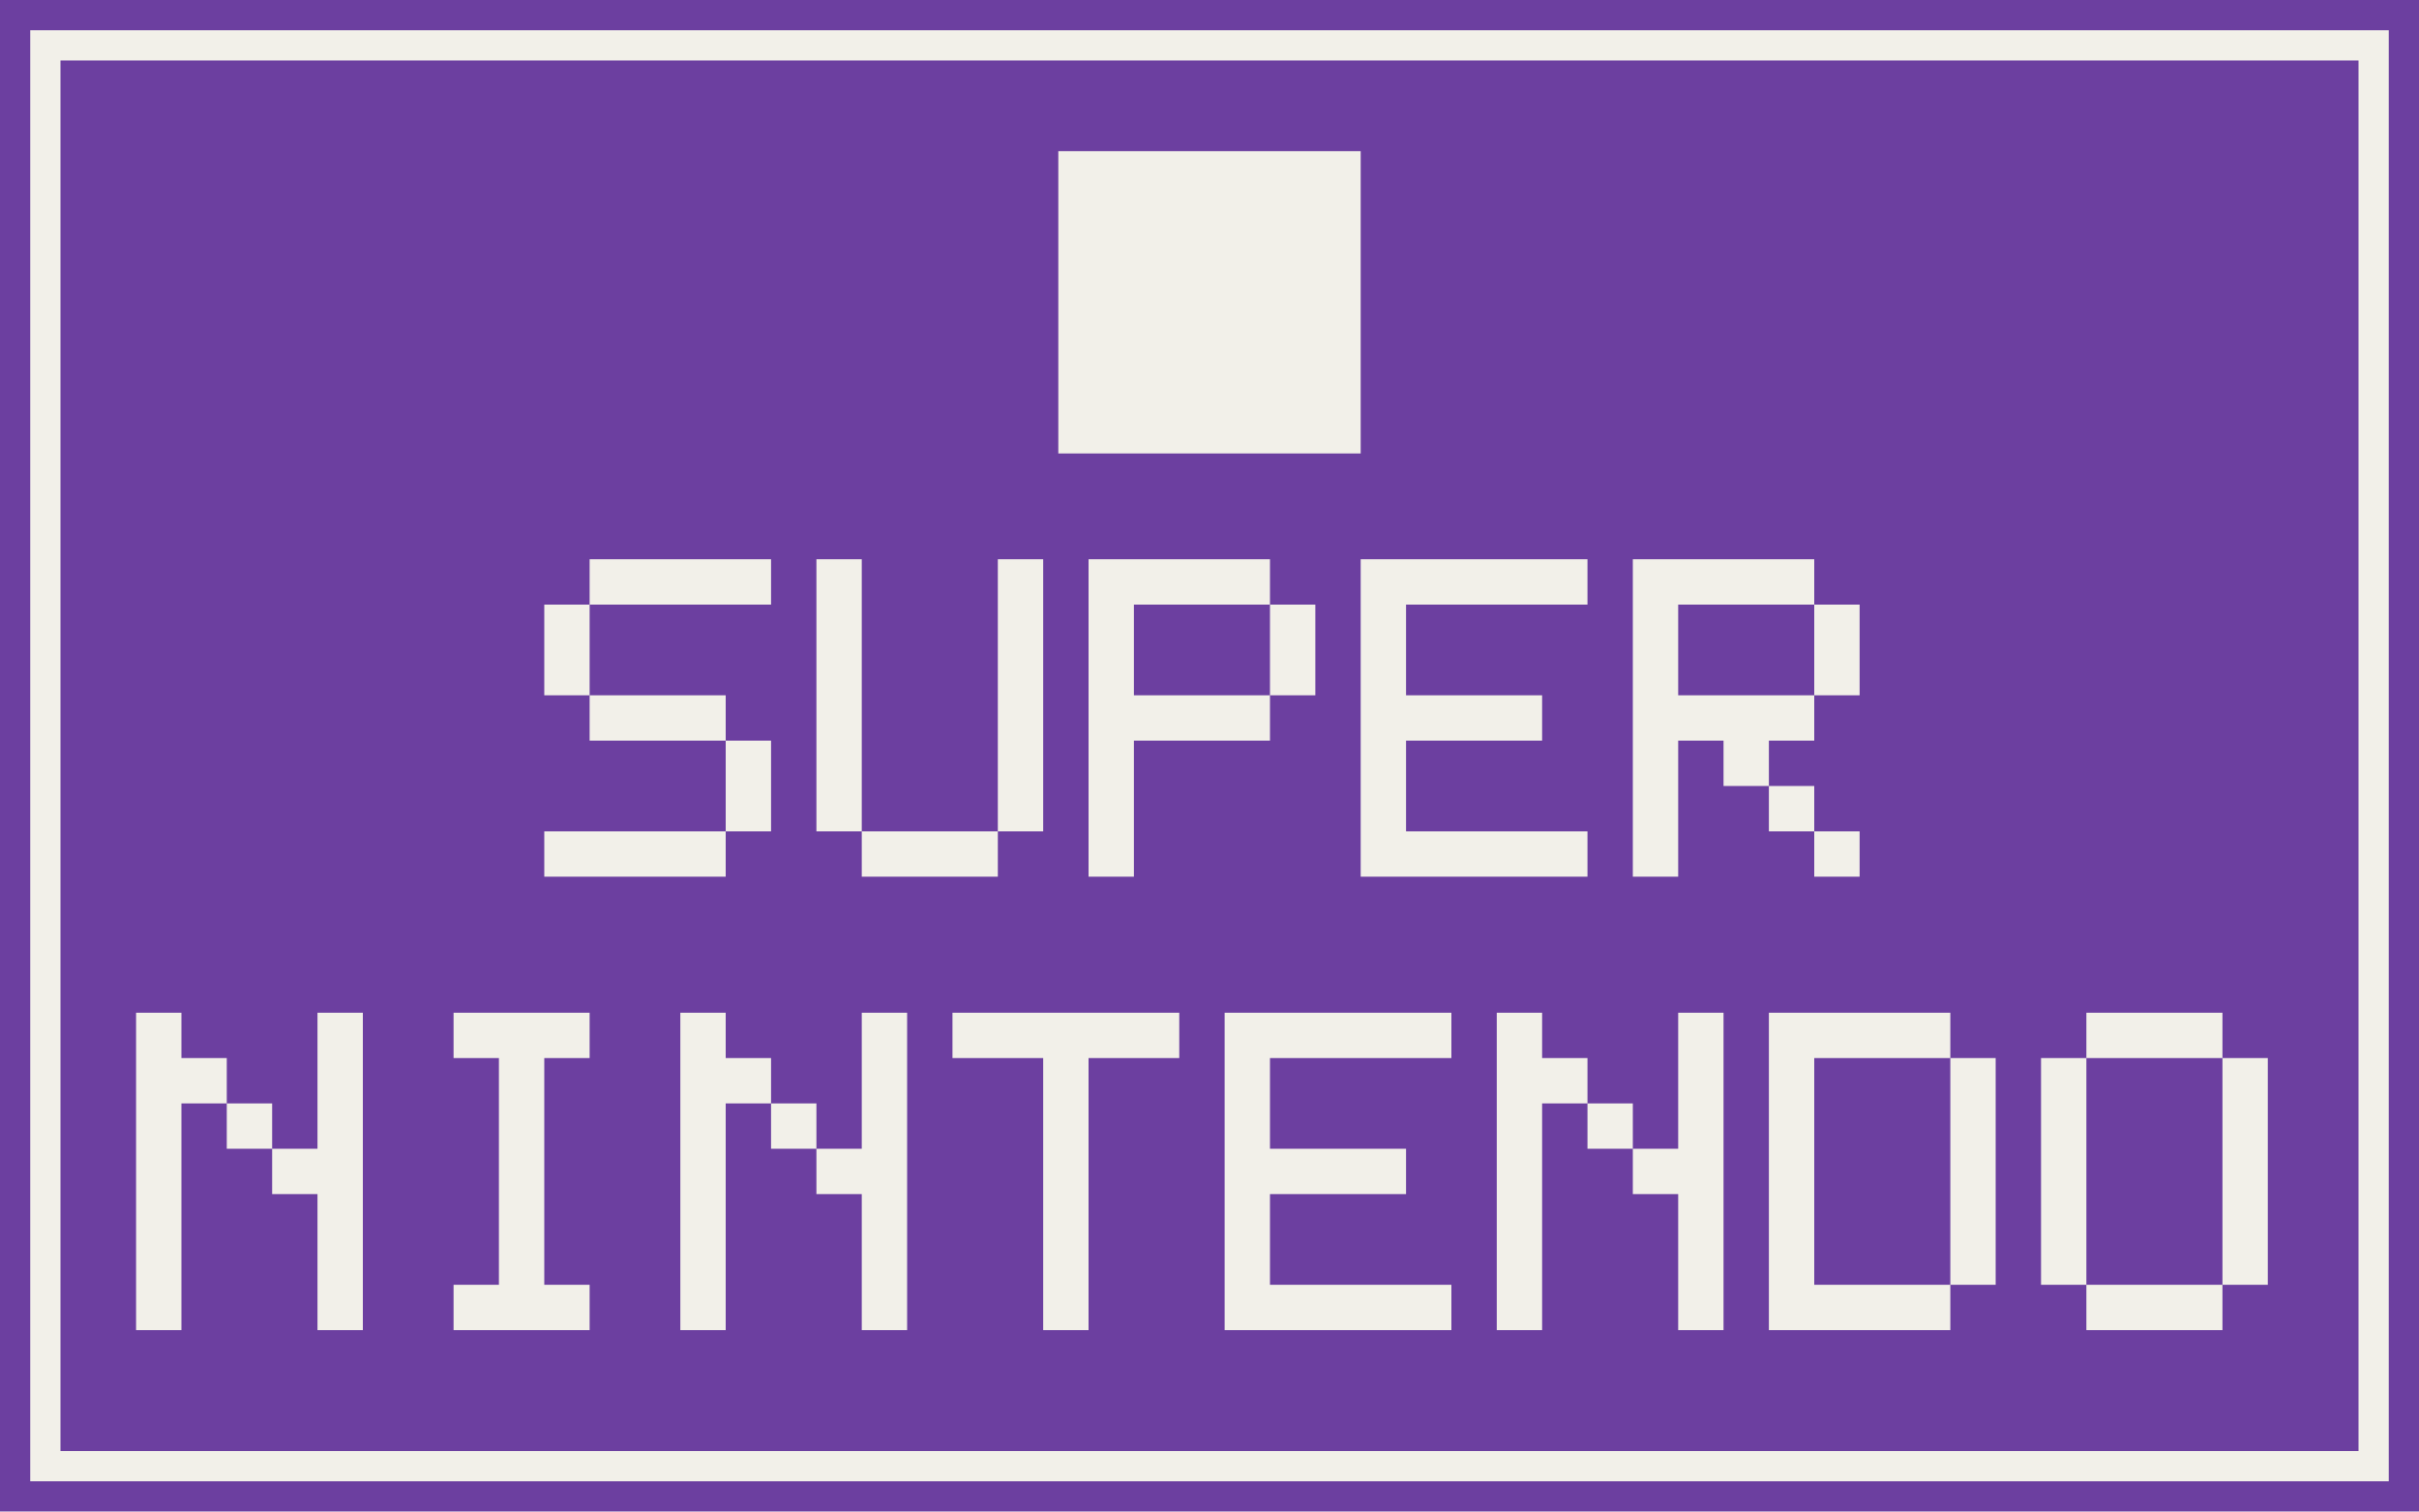
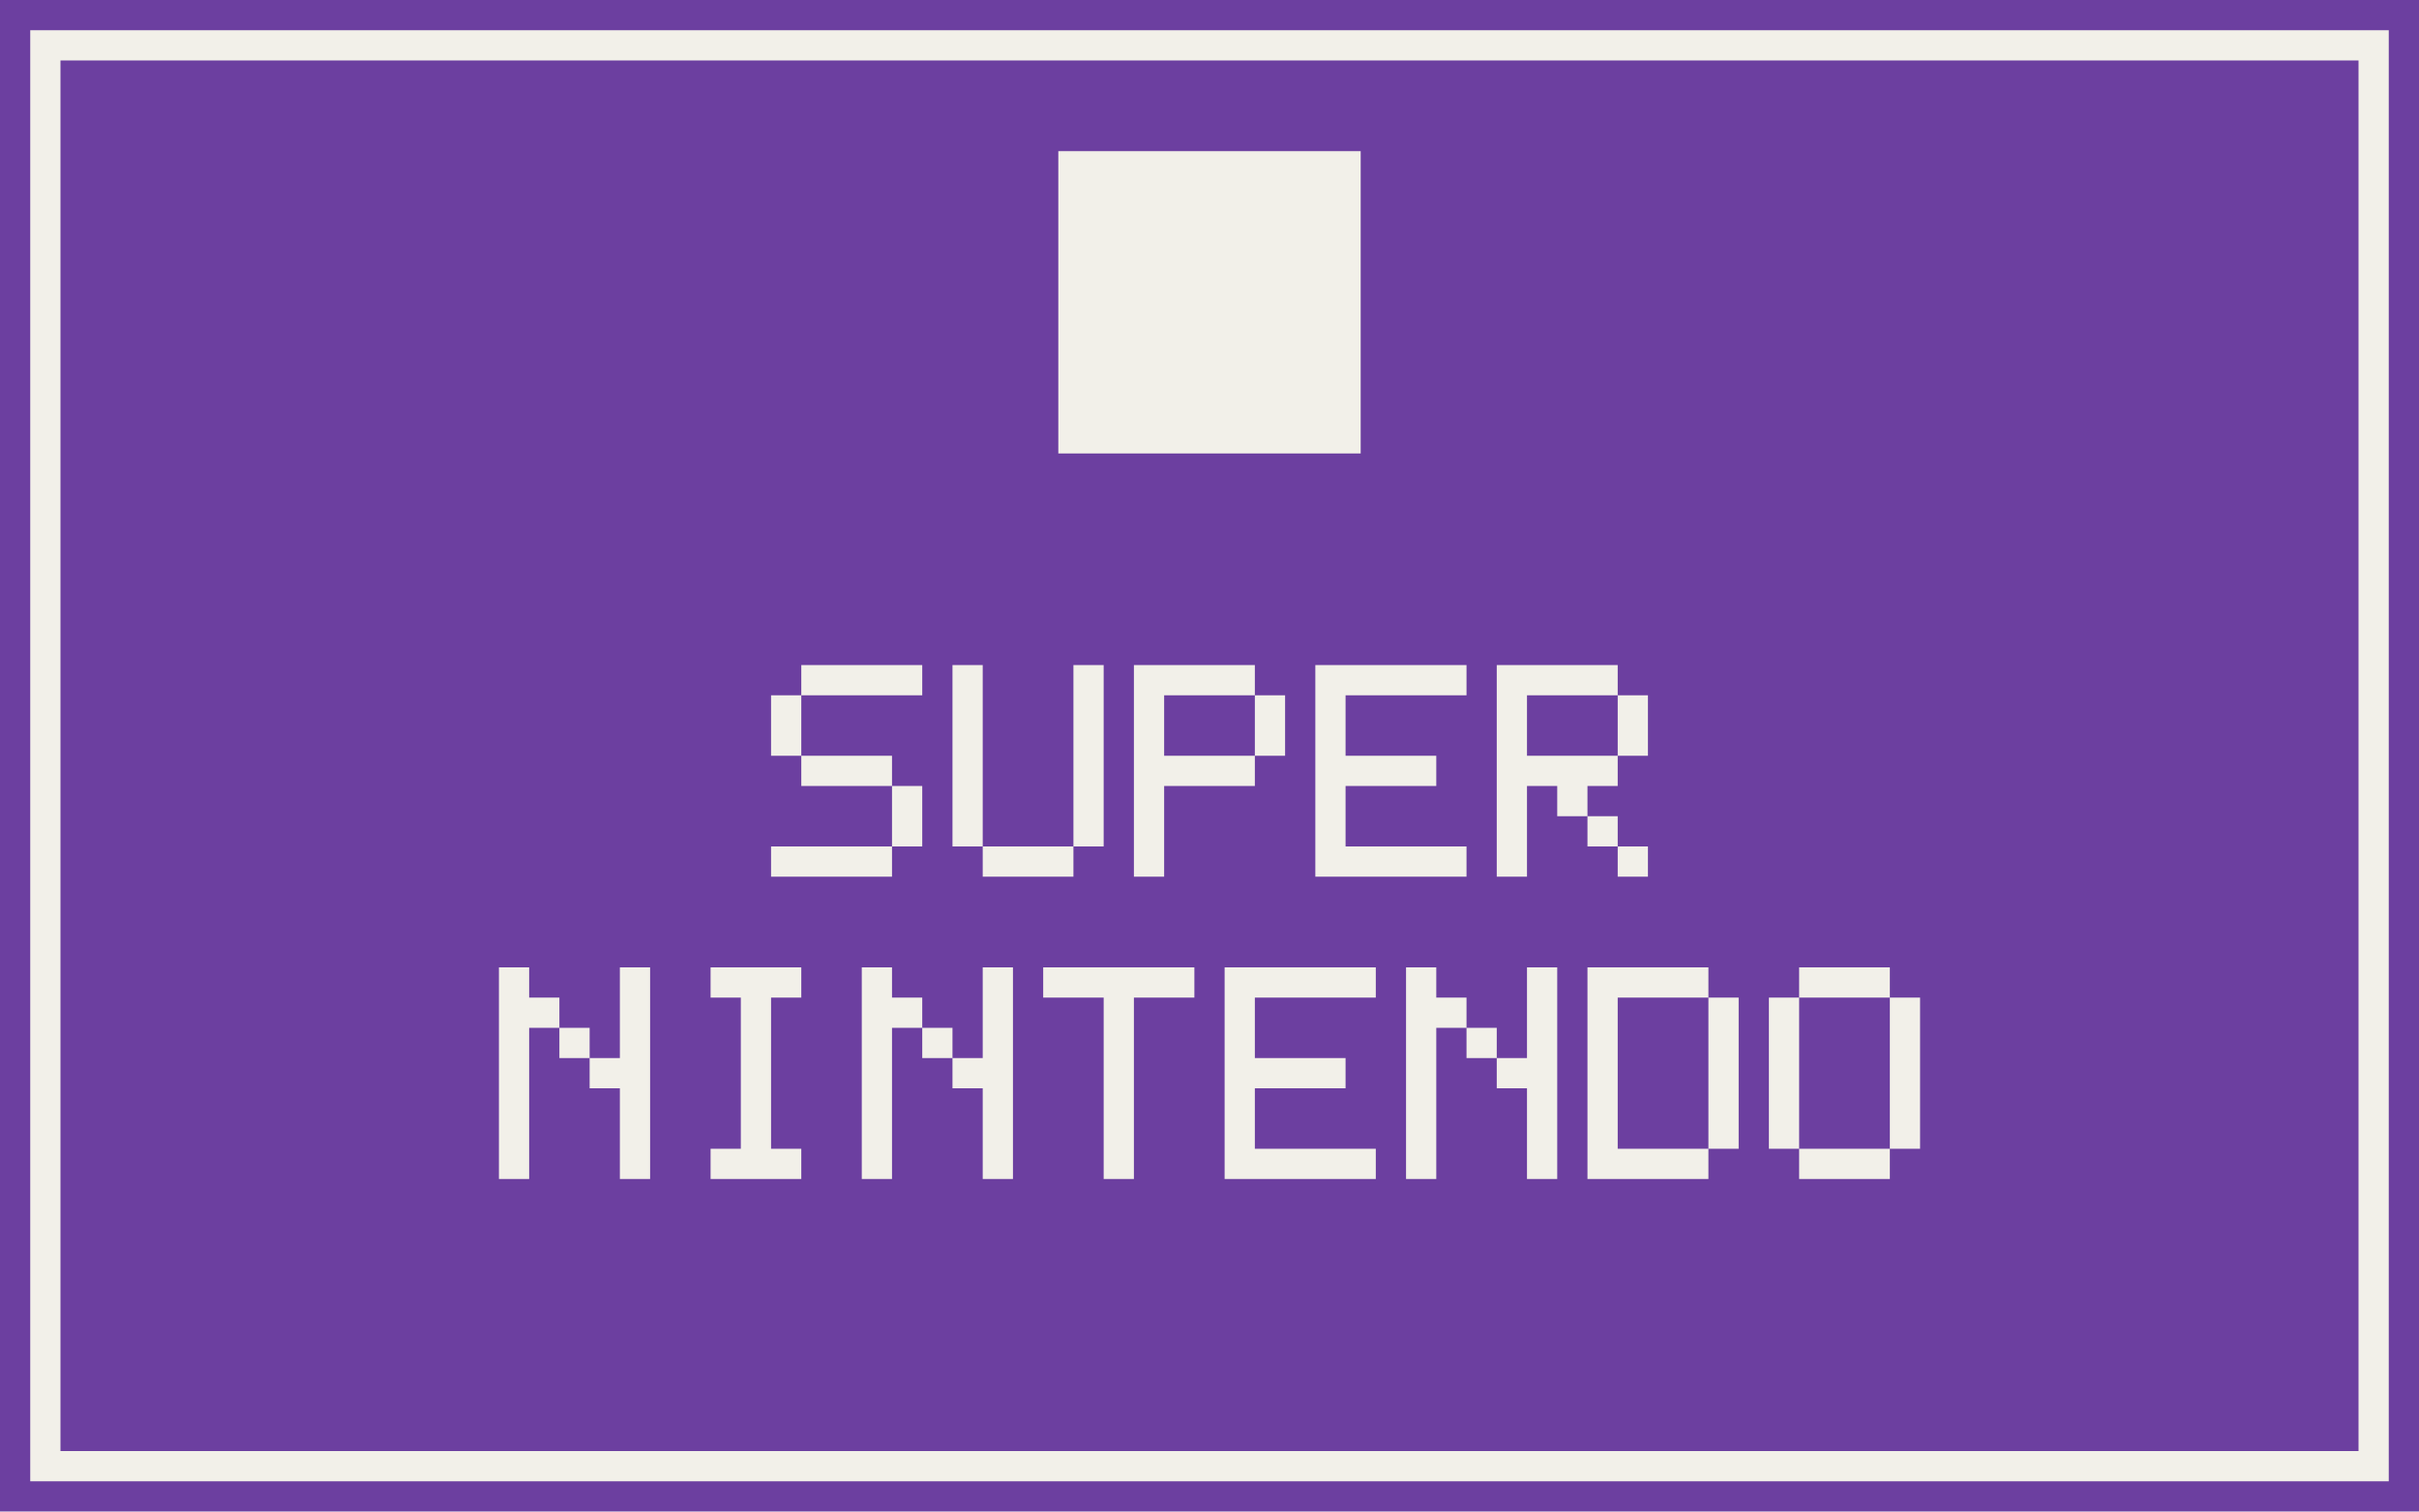
<svg xmlns="http://www.w3.org/2000/svg" viewBox="0 0 160 100" data-lines="2">
  <rect width="160" height="100" fill="#6c3fa0" />
  <rect x="3" y="3" width="154" height="94" fill="none" stroke="#f2f0e9" stroke-width="2" />
  <rect x="70" y="10" width="20" height="20" fill="#f2f0e9" />
-   <path data-text="1" d="M39 37h12v3h-12zM54 37h3v3h-3zM66 37h3v3h-3zM72 37h12v3h-12zM90 37h15v3h-15zM108 37h12v3h-12zM36 40h3v3h-3zM54 40h3v3h-3zM66 40h3v3h-3zM72 40h3v3h-3zM84 40h3v3h-3zM90 40h3v3h-3zM108 40h3v3h-3zM120 40h3v3h-3zM36 43h3v3h-3zM54 43h3v3h-3zM66 43h3v3h-3zM72 43h3v3h-3zM84 43h3v3h-3zM90 43h3v3h-3zM108 43h3v3h-3zM120 43h3v3h-3zM39 46h9v3h-9zM54 46h3v3h-3zM66 46h3v3h-3zM72 46h12v3h-12zM90 46h12v3h-12zM108 46h12v3h-12zM48 49h3v3h-3zM54 49h3v3h-3zM66 49h3v3h-3zM72 49h3v3h-3zM90 49h3v3h-3zM108 49h3v3h-3zM114 49h3v3h-3zM48 52h3v3h-3zM54 52h3v3h-3zM66 52h3v3h-3zM72 52h3v3h-3zM90 52h3v3h-3zM108 52h3v3h-3zM117 52h3v3h-3zM36 55h12v3h-12zM57 55h9v3h-9zM72 55h3v3h-3zM90 55h15v3h-15zM108 55h3v3h-3zM120 55h3v3h-3zM9 67h3v3h-3zM21 67h3v3h-3zM30 67h9v3h-9zM45 67h3v3h-3zM57 67h3v3h-3zM63 67h15v3h-15zM81 67h15v3h-15zM99 67h3v3h-3zM111 67h3v3h-3zM117 67h12v3h-12zM138 67h9v3h-9zM9 70h6v3h-6zM21 70h3v3h-3zM33 70h3v3h-3zM45 70h6v3h-6zM57 70h3v3h-3zM69 70h3v3h-3zM81 70h3v3h-3zM99 70h6v3h-6zM111 70h3v3h-3zM117 70h3v3h-3zM129 70h3v3h-3zM135 70h3v3h-3zM147 70h3v3h-3zM9 73h3v3h-3zM15 73h3v3h-3zM21 73h3v3h-3zM33 73h3v3h-3zM45 73h3v3h-3zM51 73h3v3h-3zM57 73h3v3h-3zM69 73h3v3h-3zM81 73h3v3h-3zM99 73h3v3h-3zM105 73h3v3h-3zM111 73h3v3h-3zM117 73h3v3h-3zM129 73h3v3h-3zM135 73h3v3h-3zM147 73h3v3h-3zM9 76h3v3h-3zM18 76h6v3h-6zM33 76h3v3h-3zM45 76h3v3h-3zM54 76h6v3h-6zM69 76h3v3h-3zM81 76h12v3h-12zM99 76h3v3h-3zM108 76h6v3h-6zM117 76h3v3h-3zM129 76h3v3h-3zM135 76h3v3h-3zM147 76h3v3h-3zM9 79h3v3h-3zM21 79h3v3h-3zM33 79h3v3h-3zM45 79h3v3h-3zM57 79h3v3h-3zM69 79h3v3h-3zM81 79h3v3h-3zM99 79h3v3h-3zM111 79h3v3h-3zM117 79h3v3h-3zM129 79h3v3h-3zM135 79h3v3h-3zM147 79h3v3h-3zM9 82h3v3h-3zM21 82h3v3h-3zM33 82h3v3h-3zM45 82h3v3h-3zM57 82h3v3h-3zM69 82h3v3h-3zM81 82h3v3h-3zM99 82h3v3h-3zM111 82h3v3h-3zM117 82h3v3h-3zM129 82h3v3h-3zM135 82h3v3h-3zM147 82h3v3h-3zM9 85h3v3h-3zM21 85h3v3h-3zM30 85h9v3h-9zM45 85h3v3h-3zM57 85h3v3h-3zM69 85h3v3h-3zM81 85h15v3h-15zM99 85h3v3h-3zM111 85h3v3h-3zM117 85h12v3h-12zM138 85h9v3h-9z" fill="#f2f0e9" />
+   <path data-text="1" d="M53 44h8v2h-8zM63 44h2v2h-2zM71 44h2v2h-2zM75 44h8v2h-8zM87 44h10v2h-10zM99 44h8v2h-8zM51 46h2v2h-2zM63 46h2v2h-2zM71 46h2v2h-2zM75 46h2v2h-2zM83 46h2v2h-2zM87 46h2v2h-2zM99 46h2v2h-2zM107 46h2v2h-2zM51 48h2v2h-2zM63 48h2v2h-2zM71 48h2v2h-2zM75 48h2v2h-2zM83 48h2v2h-2zM87 48h2v2h-2zM99 48h2v2h-2zM107 48h2v2h-2zM53 50h6v2h-6zM63 50h2v2h-2zM71 50h2v2h-2zM75 50h8v2h-8zM87 50h8v2h-8zM99 50h8v2h-8zM59 52h2v2h-2zM63 52h2v2h-2zM71 52h2v2h-2zM75 52h2v2h-2zM87 52h2v2h-2zM99 52h2v2h-2zM103 52h2v2h-2zM59 54h2v2h-2zM63 54h2v2h-2zM71 54h2v2h-2zM75 54h2v2h-2zM87 54h2v2h-2zM99 54h2v2h-2zM105 54h2v2h-2zM51 56h8v2h-8zM65 56h6v2h-6zM75 56h2v2h-2zM87 56h10v2h-10zM99 56h2v2h-2zM107 56h2v2h-2zM33 64h2v2h-2zM41 64h2v2h-2zM47 64h6v2h-6zM57 64h2v2h-2zM65 64h2v2h-2zM69 64h10v2h-10zM81 64h10v2h-10zM93 64h2v2h-2zM101 64h2v2h-2zM105 64h8v2h-8zM119 64h6v2h-6zM33 66h4v2h-4zM41 66h2v2h-2zM49 66h2v2h-2zM57 66h4v2h-4zM65 66h2v2h-2zM73 66h2v2h-2zM81 66h2v2h-2zM93 66h4v2h-4zM101 66h2v2h-2zM105 66h2v2h-2zM113 66h2v2h-2zM117 66h2v2h-2zM125 66h2v2h-2zM33 68h2v2h-2zM37 68h2v2h-2zM41 68h2v2h-2zM49 68h2v2h-2zM57 68h2v2h-2zM61 68h2v2h-2zM65 68h2v2h-2zM73 68h2v2h-2zM81 68h2v2h-2zM93 68h2v2h-2zM97 68h2v2h-2zM101 68h2v2h-2zM105 68h2v2h-2zM113 68h2v2h-2zM117 68h2v2h-2zM125 68h2v2h-2zM33 70h2v2h-2zM39 70h4v2h-4zM49 70h2v2h-2zM57 70h2v2h-2zM63 70h4v2h-4zM73 70h2v2h-2zM81 70h8v2h-8zM93 70h2v2h-2zM99 70h4v2h-4zM105 70h2v2h-2zM113 70h2v2h-2zM117 70h2v2h-2zM125 70h2v2h-2zM33 72h2v2h-2zM41 72h2v2h-2zM49 72h2v2h-2zM57 72h2v2h-2zM65 72h2v2h-2zM73 72h2v2h-2zM81 72h2v2h-2zM93 72h2v2h-2zM101 72h2v2h-2zM105 72h2v2h-2zM113 72h2v2h-2zM117 72h2v2h-2zM125 72h2v2h-2zM33 74h2v2h-2zM41 74h2v2h-2zM49 74h2v2h-2zM57 74h2v2h-2zM65 74h2v2h-2zM73 74h2v2h-2zM81 74h2v2h-2zM93 74h2v2h-2zM101 74h2v2h-2zM105 74h2v2h-2zM113 74h2v2h-2zM117 74h2v2h-2zM125 74h2v2h-2zM33 76h2v2h-2zM41 76h2v2h-2zM47 76h6v2h-6zM57 76h2v2h-2zM65 76h2v2h-2zM73 76h2v2h-2zM81 76h10v2h-10zM93 76h2v2h-2zM101 76h2v2h-2zM105 76h8v2h-8zM119 76h6v2h-6z" fill="#f2f0e9" />
</svg>
